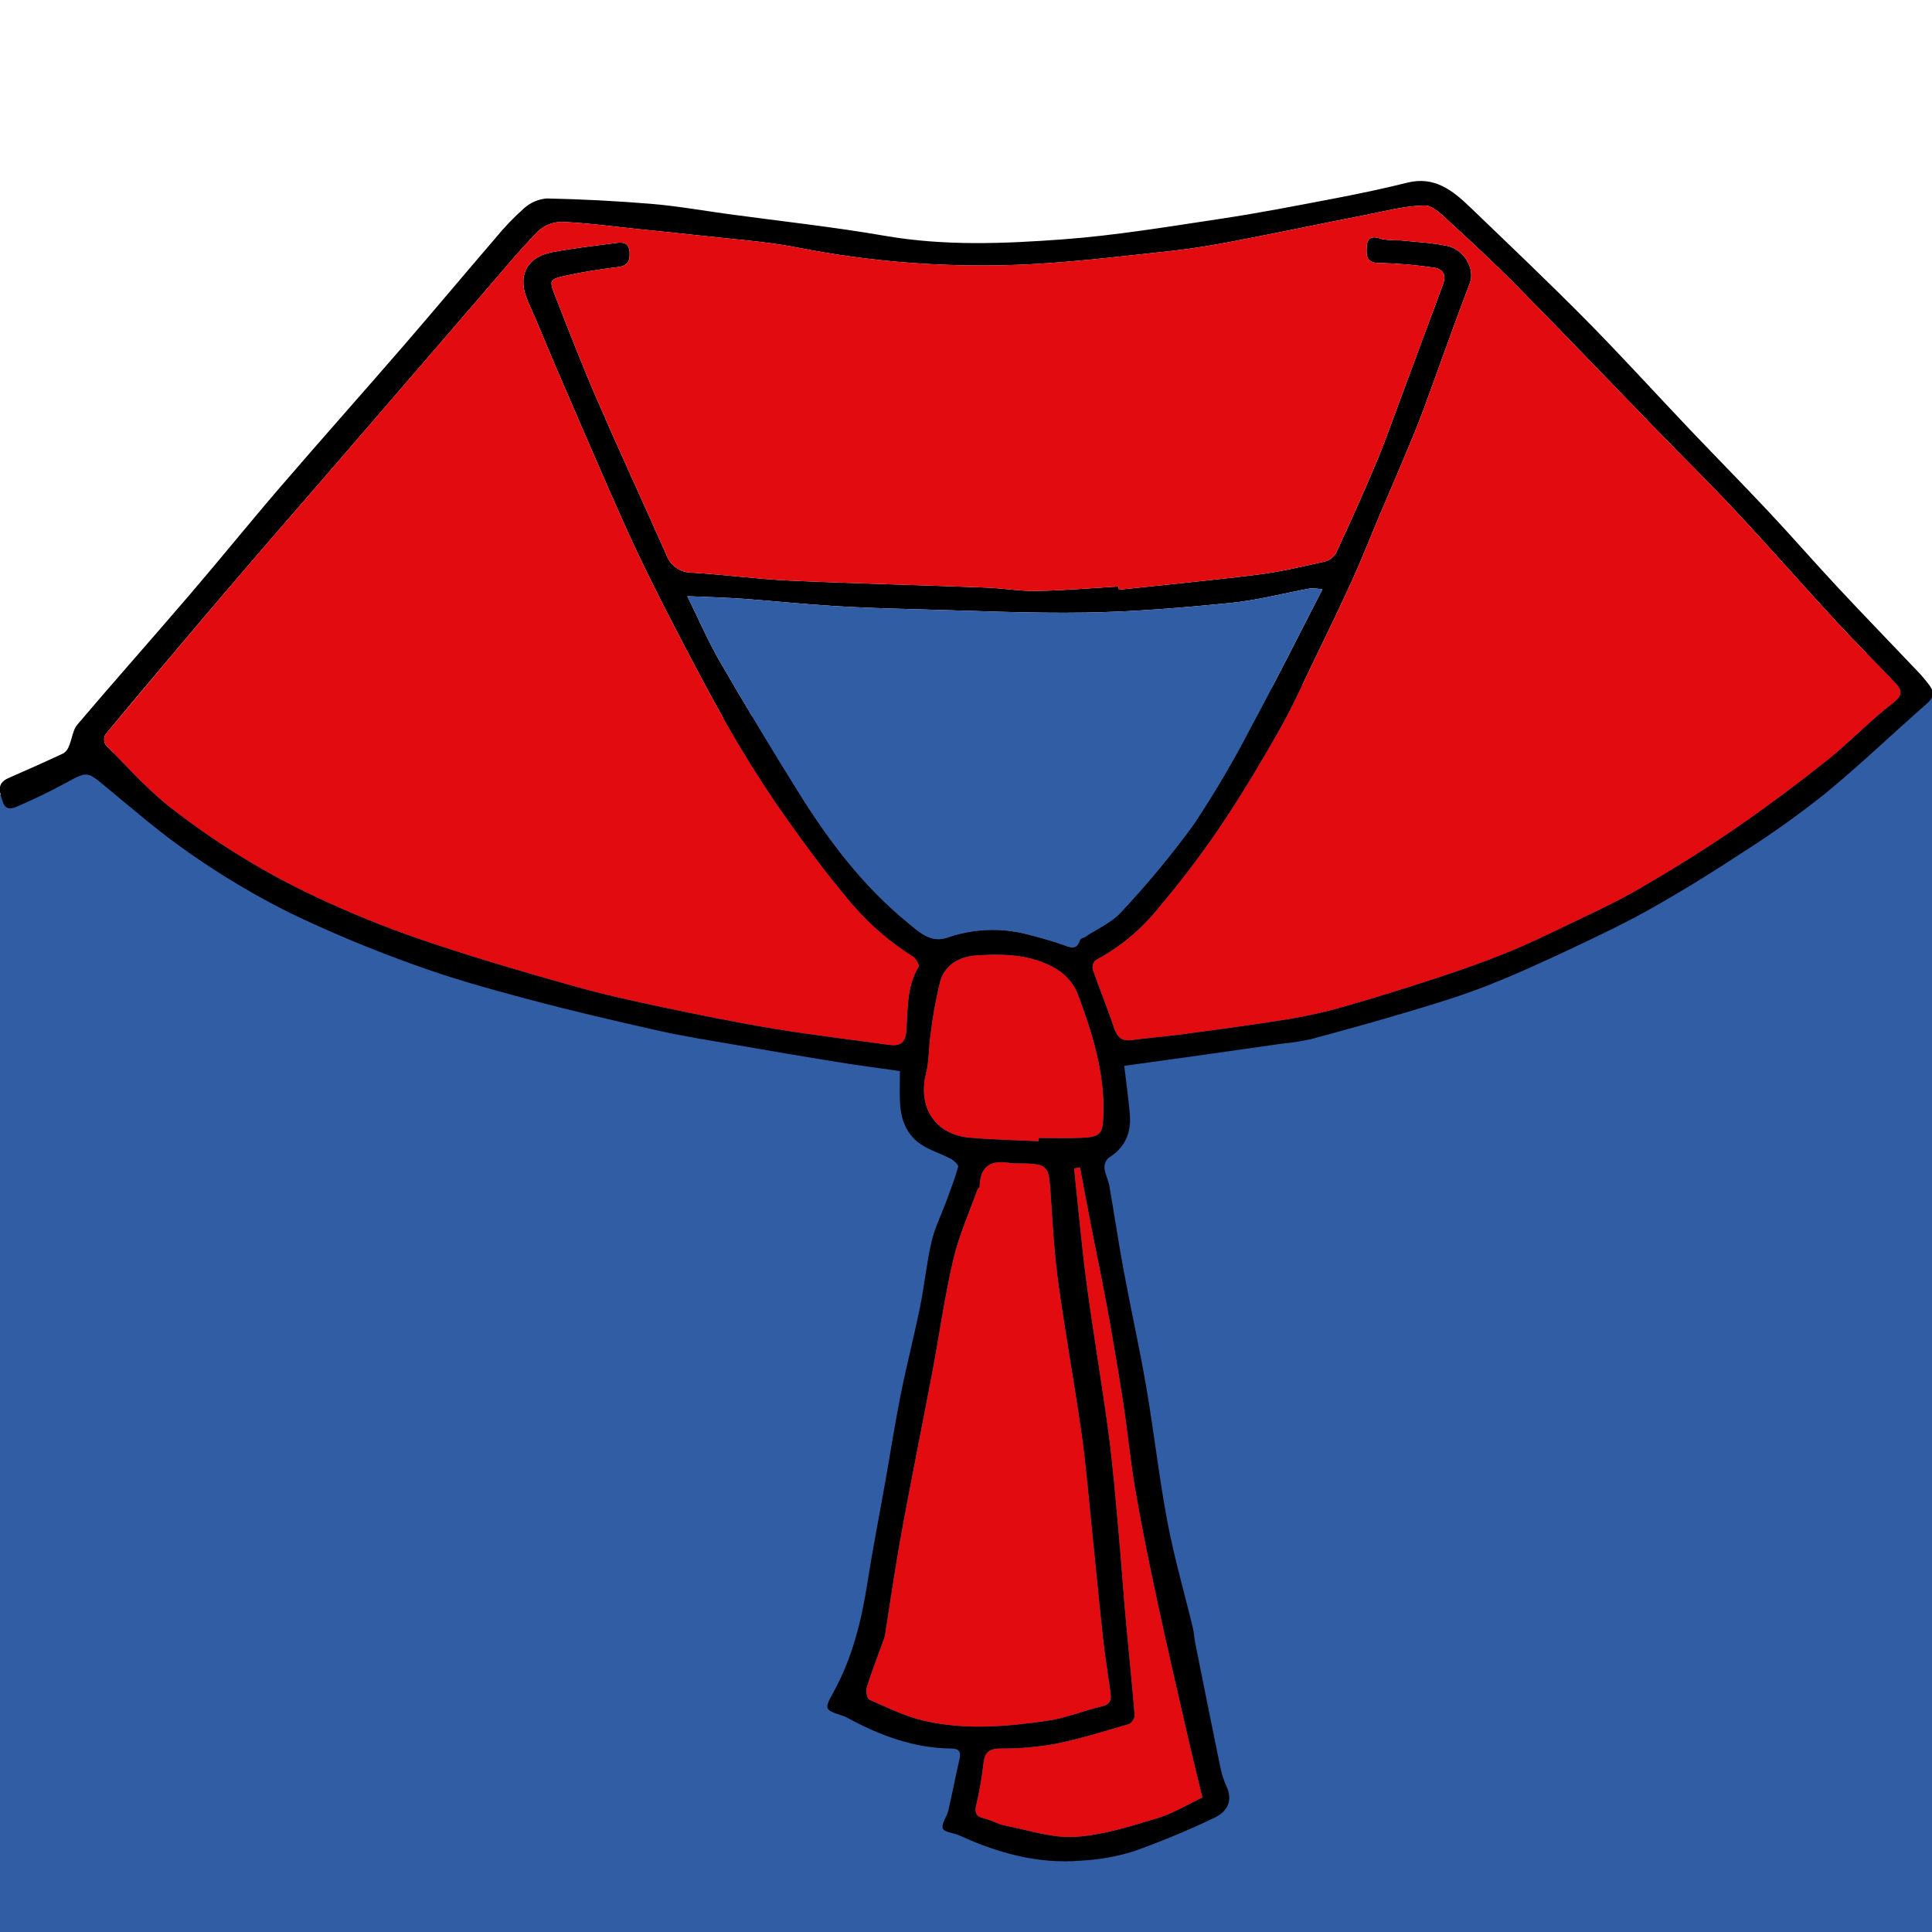
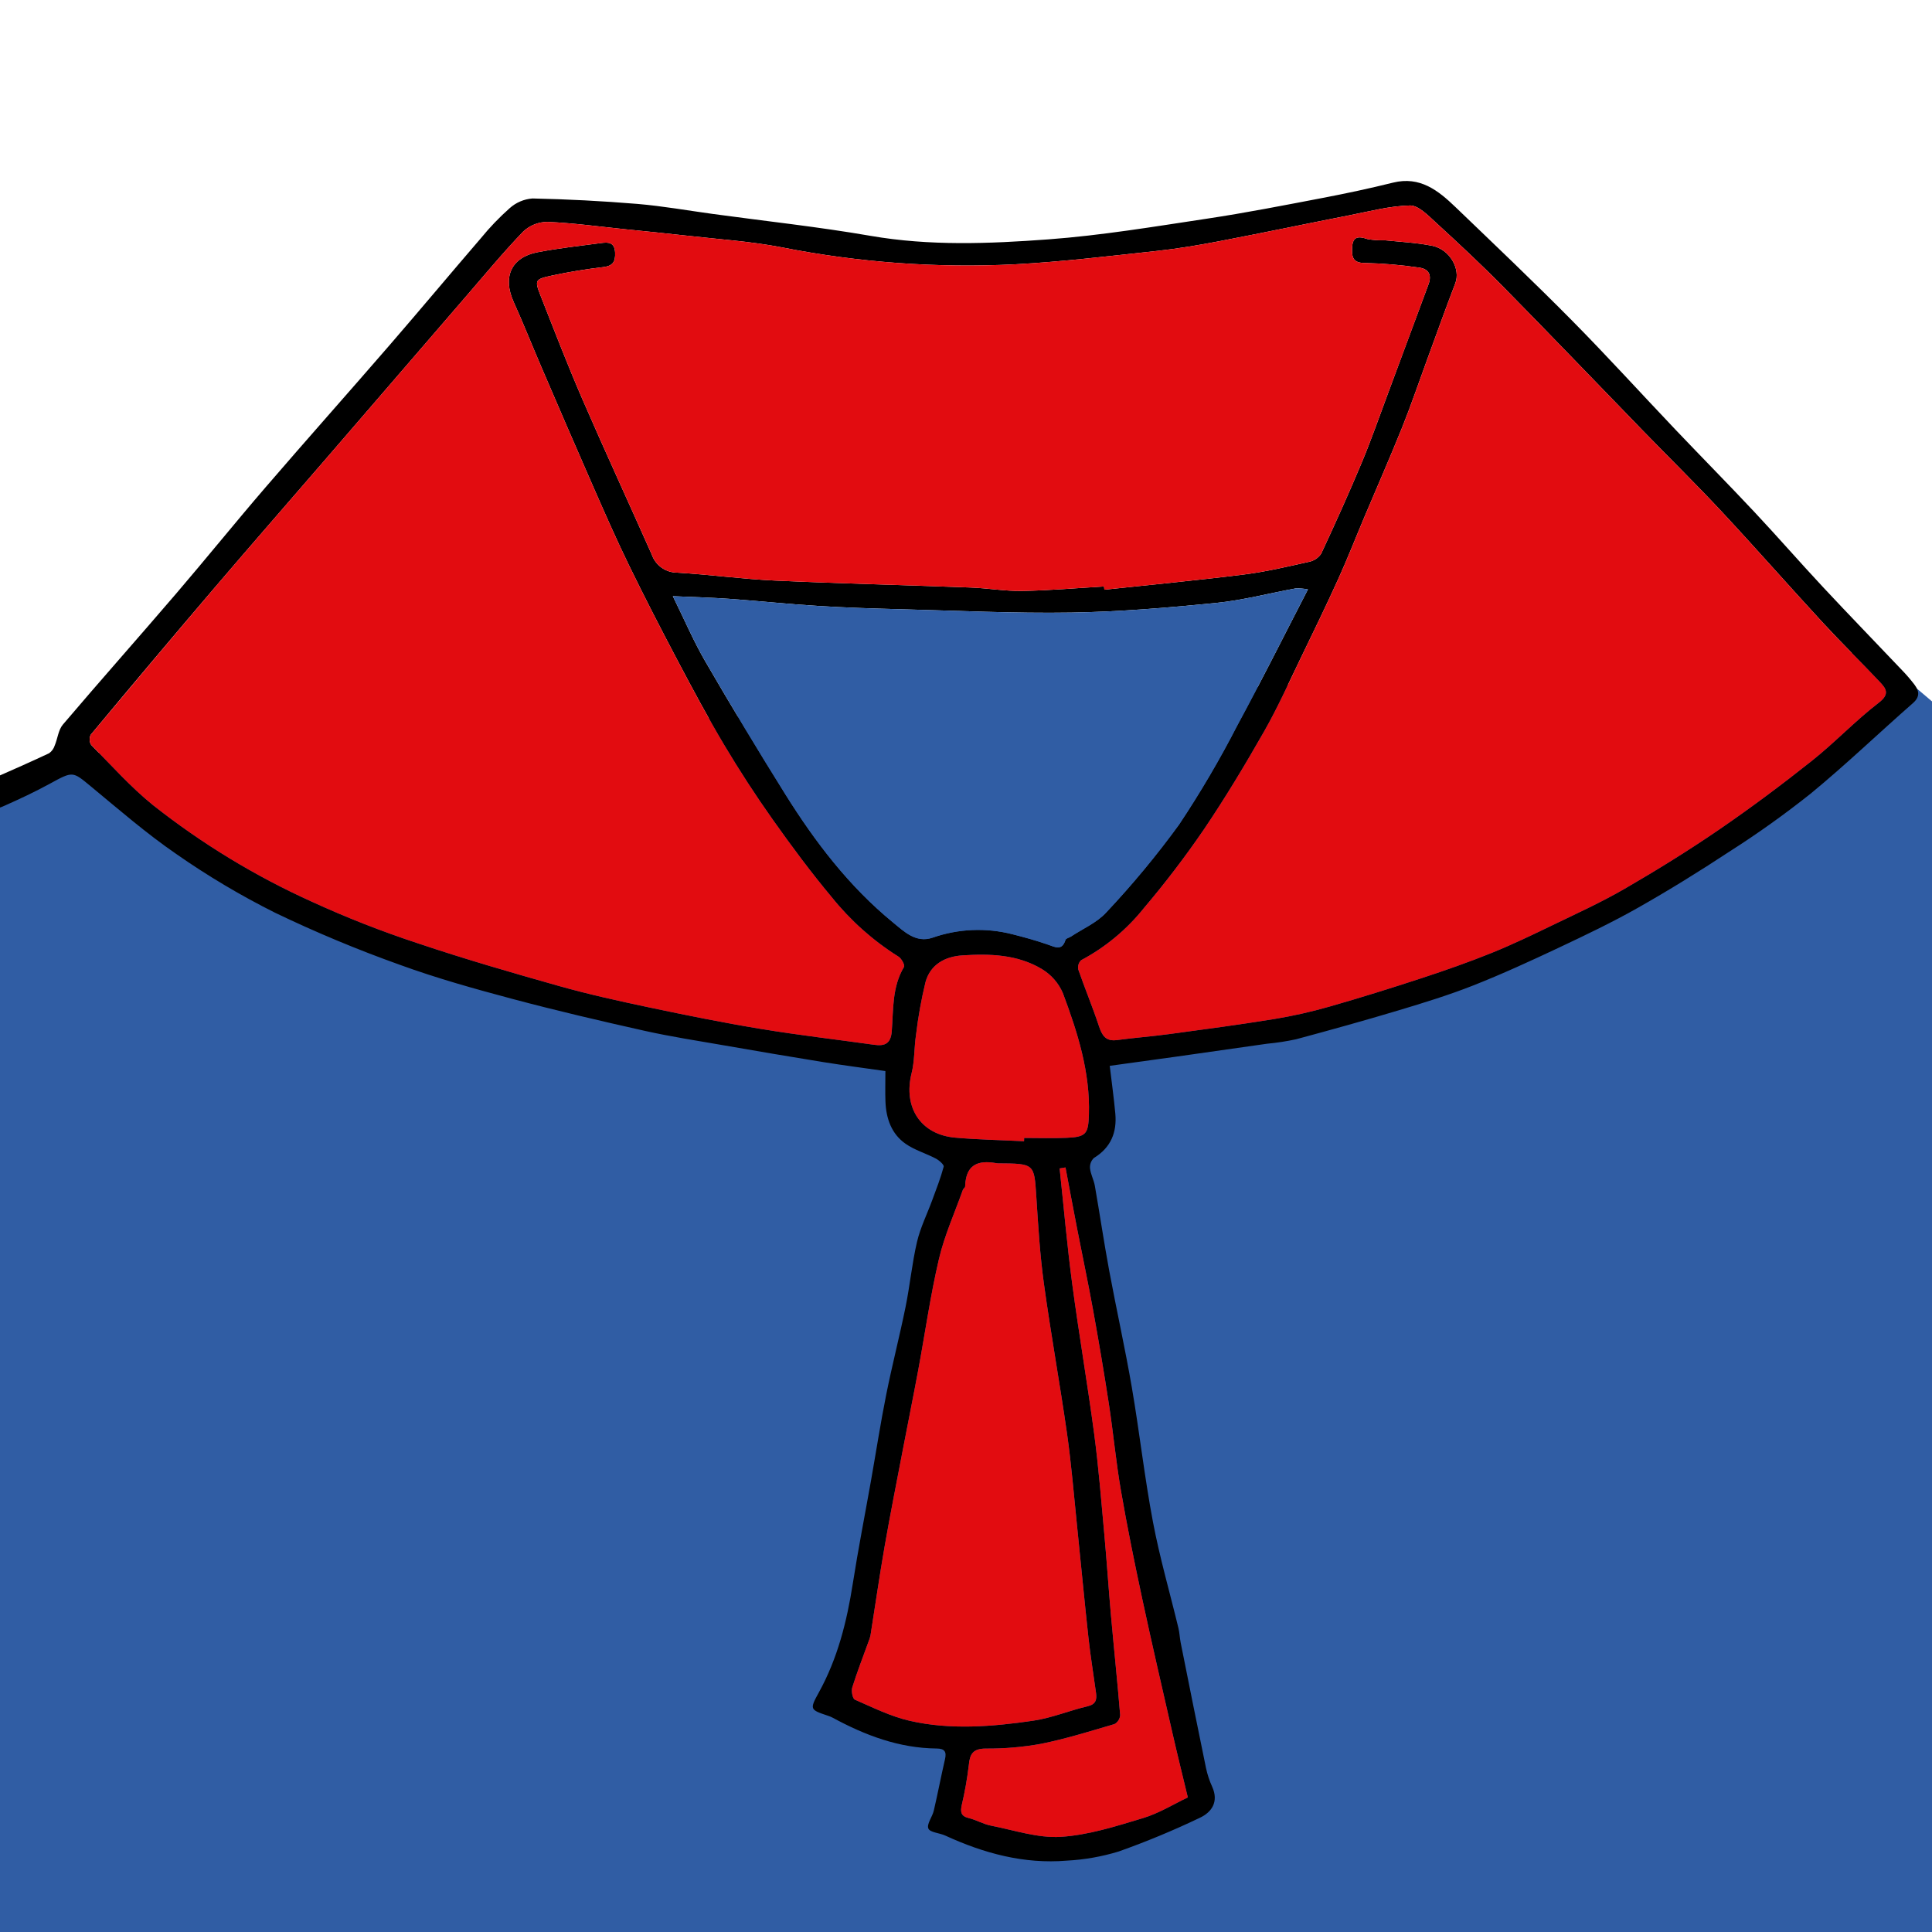
<svg xmlns="http://www.w3.org/2000/svg" id="Layer_1" data-name="Layer 1" viewBox="0 0 400 400">
  <defs>
    <style>.cls-1{fill:#305da4;}.cls-2{fill:#e20c10;}</style>
  </defs>
-   <polygon class="cls-1" points="425 434 -8 434 -11 169 21 156 390.869 134.943 437 174 425 434" />
-   <path d="M232.761,220.669c.402,3.392.851,6.619,1.151,9.86.364,3.927-.923,7.08-4.441,9.226a2.641,2.641,0,0,0-.792,2.154c.133,1.221.782,2.378.997,3.6,1.023,5.843,1.885,11.714,2.968,17.545,1.498,8.066,3.296,16.078,4.684,24.161,1.594,9.275,2.632,18.649,4.38,27.892,1.399,7.394,3.509,14.653,5.275,21.979.235.976.262,2,.459,2.986,1.732,8.662,3.461,17.325,5.247,25.976a18.73,18.73,0,0,0,1.275,3.866c1.392,3.091-.041,5.272-2.579,6.454a172.976,172.976,0,0,1-16.774,6.963,44.76,44.76,0,0,1-10.731,1.893c-8.866.744-17.18-1.514-25.176-5.19-1.19-.547-3.166-.639-3.499-1.461-.374-.923.825-2.406,1.126-3.695.828-3.54,1.502-7.116,2.322-10.658.364-1.575-.102-2.194-1.731-2.21-7.78-.073-14.806-2.732-21.534-6.383a6.366,6.366,0,0,0-1.017-.418c-3.676-1.232-3.781-1.287-1.831-4.82,3.89-7.05,5.795-14.671,7.027-22.553,1.114-7.121,2.509-14.197,3.766-21.296,1.051-5.937,1.97-11.9,3.152-17.811,1.215-6.071,2.768-12.075,4.003-18.143.908-4.464,1.333-9.033,2.369-13.462.693-2.965,2.094-5.762,3.152-8.644.842-2.293,1.742-4.575,2.37-6.927.107-.4-.931-1.319-1.609-1.677-2.062-1.086-4.392-1.75-6.276-3.067-2.926-2.044-4.032-5.231-4.169-8.724-.075-1.917-.013-3.839-.013-6.332-4.424-.634-8.714-1.188-12.982-1.876-6.825-1.101-13.64-2.266-20.451-3.45-5.49-.955-11.009-1.798-16.442-3.014-9.159-2.05-18.306-4.186-27.373-6.606-7.826-2.088-15.659-4.275-23.26-7.047a265.565,265.565,0,0,1-25.866-10.794,163.379,163.379,0,0,1-20.474-12.18c-6.17-4.238-11.862-9.188-17.647-13.967-3.816-3.152-3.683-3.192-8.557-.528-3.021,1.651-6.15,3.118-9.298,4.514-1.177.522-2.72,1.248-3.394-.817-.603-1.847-1.411-3.752,1.15-4.882,3.83-1.69,7.664-3.372,11.451-5.155a3.119,3.119,0,0,0,1.16-1.602c.607-1.435.743-3.22,1.691-4.335,7.737-9.097,15.667-18.029,23.437-27.098,6.24-7.283,12.264-14.752,18.521-22.021,8.475-9.844,17.117-19.543,25.619-29.364,6.376-7.365,12.619-14.845,18.974-22.227a53.507,53.507,0,0,1,5.944-6.197,7.973,7.973,0,0,1,4.73-2.019q10.863.231,21.708,1.127c5.278.444,10.514,1.382,15.769,2.098,10.842,1.478,21.737,2.649,32.512,4.514,12.259,2.122,24.54,1.636,36.766.734,11.009-.812,21.954-2.646,32.888-4.289,8.003-1.202,15.954-2.765,23.905-4.284,4.896-.935,9.779-1.975,14.617-3.176,5.603-1.391,9.377,1.642,12.966,5.092,8.07,7.757,16.193,15.466,24.062,23.425,7.297,7.379,14.274,15.075,21.427,22.597,5.438,5.719,10.985,11.334,16.383,17.09,4.804,5.123,9.418,10.425,14.211,15.559,5.382,5.765,10.877,11.425,16.306,17.146a33.242,33.242,0,0,1,2.637,3.067c.98,1.324,1.113,2.502-.37,3.802-7.072,6.201-13.87,12.729-21.129,18.699a196.806,196.806,0,0,1-16.906,12.063c-6.165,4.061-12.456,7.956-18.878,11.593-5.339,3.023-10.897,5.676-16.452,8.293-5.819,2.741-11.676,5.432-17.656,7.791-5.048,1.991-10.26,3.591-15.464,5.154-7.036,2.112-14.119,4.075-21.213,5.985a50.505,50.505,0,0,1-5.986.92q-9.341,1.336-18.684,2.659C242.153,219.384,237.64,219.996,232.761,220.669Zm-1.18-99.248.067.67c9.639-1.032,19.294-1.944,28.911-3.148,4.512-.565,8.967-1.626,13.415-2.615a4.009,4.009,0,0,0,2.558-1.683c2.913-6.239,5.743-12.521,8.403-18.872,1.925-4.595,3.562-9.31,5.305-13.98q4.277-11.46,8.517-22.934c.733-1.988.011-3.252-2.119-3.479a90.501,90.501,0,0,0-10.947-.929c-2.713.042-2.824-1.326-2.744-3.215.098-2.314,1.312-2.369,3.178-1.738a16.758,16.758,0,0,0,3.558.247c3.28.335,6.601.492,9.822,1.138,3.688.74,5.937,4.825,4.798,7.781-2.017,5.237-3.897,10.527-5.831,15.796-1.717,4.679-3.312,9.406-5.169,14.029-2.496,6.211-5.199,12.339-7.801,18.508-1.802,4.27-3.487,8.594-5.4,12.813-2.493,5.498-5.127,10.932-7.761,16.364-2.484,5.123-4.816,10.34-7.631,15.278-3.918,6.875-8.002,13.68-12.431,20.233a196.908,196.908,0,0,1-12.426,16.296,41.679,41.679,0,0,1-13.02,10.818,2.093,2.093,0,0,0-.589,1.912c1.358,3.925,2.966,7.764,4.269,11.705.647,1.955,1.395,3.231,3.739,2.919,3.603-.48,7.234-.754,10.836-1.241,7.24-.978,14.485-1.938,21.694-3.11a100.703,100.703,0,0,0,11.47-2.58c6.446-1.841,12.85-3.844,19.22-5.935,4.824-1.583,9.626-3.269,14.333-5.168,4.267-1.721,8.425-3.724,12.572-5.727,5.048-2.438,10.171-4.771,15.013-7.576,6.62-3.835,13.146-7.871,19.457-12.192,6.599-4.518,13.022-9.316,19.284-14.292,4.784-3.801,9.012-8.309,13.853-12.026,2.381-1.828,1.478-2.96.182-4.337-3.864-4.105-7.907-8.044-11.728-12.188-7.034-7.628-13.881-15.43-20.958-23.018-5.317-5.702-10.885-11.168-16.318-16.763-9.631-9.919-19.189-19.911-28.889-29.762-4.558-4.629-9.318-9.064-14.108-13.454-1.558-1.427-3.526-3.465-5.265-3.425-4.146.095-8.28,1.202-12.397,2.009-9.017,1.768-18.01,3.66-27.035,5.385-4.303.823-8.637,1.557-12.99,2.025C232.742,53.007,223,54.195,213.226,54.718a197.8,197.8,0,0,1-48.357-3.506c-6.53-1.265-13.226-1.681-19.851-2.439-4.195-.48-8.4-.881-12.6-1.312-5.362-.55-10.715-1.294-16.09-1.523a7.351,7.351,0,0,0-5.022,2.023c-4.161,4.333-7.999,8.978-11.93,13.53Q85.075,78.046,70.801,94.621c-7.777,9.009-15.612,17.969-23.339,27.022Q34.534,136.788,21.801,152.1a2.188,2.188,0,0,0,.076,2.123c4.179,4.234,8.171,8.725,12.777,12.451A158.081,158.081,0,0,0,67.537,186.676a211.006,211.006,0,0,0,22.025,8.642c9.644,3.239,19.429,6.079,29.225,8.836,6.121,1.723,12.349,3.098,18.575,4.411,7.662,1.616,15.344,3.17,23.067,4.445,7.833,1.293,15.729,2.205,23.594,3.305,2.202.308,3.41-.262,3.606-2.803.347-4.509.046-9.17,2.536-13.323.222-.37-.523-1.754-1.143-2.128a55.781,55.781,0,0,1-13.81-12.299c-4.33-5.177-8.362-10.62-12.263-16.132-3.529-4.986-6.866-10.125-9.994-15.372-3.372-5.657-6.483-11.476-9.562-17.302-3.499-6.622-6.936-13.281-10.215-20.014-2.656-5.453-5.089-11.018-7.531-16.573-3.565-8.109-7.062-16.247-10.565-24.384-1.93-4.484-3.73-9.027-5.737-13.476-2.32-5.144-.511-9.243,4.953-10.29,4.38-.84,8.829-1.326,13.254-1.913,1.458-.193,2.699-.109,2.8,1.977.095,1.949-.491,2.786-2.499,3.023-3.522.417-7.038.985-10.505,1.729-3.647.783-3.705.939-2.37,4.327,2.818,7.153,5.583,14.332,8.642,21.383,4.655,10.731,9.564,21.351,14.312,32.042a5.572,5.572,0,0,0,5.273,3.771c6.758.401,13.487,1.331,20.246,1.64,13.513.619,27.039.936,40.557,1.442,3.562.134,7.119.77,10.67.706C220.317,122.247,225.947,121.751,231.581,121.421Zm-89.277,2.013c2.423,4.914,4.311,9.351,6.714,13.489q8.075,13.906,16.591,27.554c6.158,9.844,13.168,19.035,22.22,26.46,2.364,1.939,4.805,4.374,8.246,3.199a28.58,28.58,0,0,1,16.6-.694c2.452.618,4.896,1.3,7.283,2.129,1.537.534,2.92,1.346,3.648-.984.098-.314.756-.434,1.129-.682,2.473-1.638,5.388-2.879,7.32-5.01a187.012,187.012,0,0,0,15.056-18.165,210.617,210.617,0,0,0,12.052-20.51c4.96-9.16,9.614-18.486,14.634-28.195a12.439,12.439,0,0,0-2.49-.211c-5.545,1.012-11.041,2.477-16.628,3.029-9.935.982-19.918,1.825-29.892,1.982-11.801.185-23.615-.388-35.422-.693-5.689-.147-11.38-.328-17.059-.681-6.106-.38-12.195-1.03-18.298-1.468C150.292,123.717,146.562,123.628,142.304,123.434Zm67.245,117.424c-2.996-.534-6.58-.602-6.732,4.809-.006.223-.37.414-.457.659-1.698,4.772-3.817,9.447-4.965,14.349-1.776,7.587-2.863,15.334-4.289,23.004-.999,5.377-2.088,10.738-3.115,16.11-1.3,6.795-2.652,13.582-3.843,20.396-1.067,6.109-1.942,12.252-2.917,18.377a7.34,7.34,0,0,1-.406,1.302c-1.14,3.16-2.37,6.291-3.368,9.495-.234.752.058,2.327.539,2.538,3.733,1.632,7.464,3.496,11.4,4.389,8.437,1.913,17.019,1.207,25.485-.028,3.831-.559,7.508-2.104,11.304-2.995,1.752-.412,1.921-1.417,1.731-2.809-.517-3.782-1.144-7.551-1.559-11.344-.846-7.734-1.568-15.482-2.367-23.222-.656-6.357-1.169-12.736-2.069-19.059-1.479-10.383-3.366-20.708-4.795-31.097-.823-5.984-1.182-12.039-1.574-18.073C217.112,240.912,217.199,240.906,209.549,240.858Zm14.05.851-1.214.203c.854,7.96,1.547,15.941,2.602,23.874,1.382,10.384,3.173,20.714,4.553,31.099.916,6.893,1.461,13.837,2.098,20.766.512,5.572.871,11.159,1.37,16.733.618,6.905,1.346,13.801,1.912,20.711a2.301,2.301,0,0,1-1.169,1.852c-5.038,1.48-10.071,3.059-15.209,4.092a62.019,62.019,0,0,1-11.506.985c-2.587.028-3.244,1.108-3.453,3.427a74.237,74.237,0,0,1-1.47,8.308c-.283,1.365-.192,2.255,1.427,2.644,1.578.379,3.043,1.265,4.626,1.575,4.809.942,9.707,2.616,14.466,2.319,5.736-.358,11.437-2.201,17.011-3.876,3.318-.997,6.363-2.904,9.285-4.285-1.111-4.631-2.157-8.83-3.121-13.047-2.13-9.32-4.293-18.633-6.298-27.98-1.603-7.471-3.129-14.963-4.431-22.491-1.025-5.925-1.575-11.93-2.485-17.877-.994-6.496-2.097-12.977-3.268-19.444-1.018-5.625-2.21-11.218-3.302-16.829C225.195,250.219,224.405,245.963,223.599,241.709Zm-8.581-5.43.019-.682c2.932,0,5.869.1,8.796-.024,4.047-.171,4.484-.831,4.612-4.76.289-8.862-2.358-17.107-5.392-25.216a10.754,10.754,0,0,0-4.343-4.963c-5.036-3.027-10.765-3.205-16.457-2.831-3.607.237-6.633,1.881-7.638,5.53a93.217,93.217,0,0,0-1.967,10.961c-.392,2.622-.272,5.351-.912,7.899-1.772,7.051,1.866,12.718,9.03,13.345C205.502,235.954,210.266,236.044,215.018,236.279Z" />
-   <path class="cls-2" d="M231.581,121.421c-5.633.329-11.264.826-16.901.927-3.551.064-7.108-.573-10.67-.706-13.518-.507-27.044-.824-40.557-1.442-6.759-.309-13.489-1.239-20.246-1.64a5.572,5.572,0,0,1-5.273-3.771c-4.748-10.691-9.656-21.311-14.312-32.042-3.059-7.051-5.824-14.23-8.642-21.383-1.335-3.388-1.277-3.544,2.37-4.327,3.467-.745,6.984-1.313,10.505-1.729,2.008-.238,2.594-1.074,2.499-3.023-.102-2.085-1.343-2.17-2.8-1.977-4.426.587-8.875,1.073-13.254,1.913-5.465,1.047-7.274,5.146-4.953,10.29,2.007,4.449,3.807,8.992,5.737,13.476,3.502,8.136,7,16.275,10.565,24.384,2.442,5.555,4.875,11.119,7.531,16.573,3.279,6.733,6.715,13.392,10.215,20.014,3.079,5.826,6.189,11.645,9.562,17.302,3.127,5.247,6.465,10.386,9.994,15.372,3.901,5.512,7.934,10.956,12.263,16.132a55.781,55.781,0,0,0,13.81,12.299c.62.374,1.365,1.758,1.143,2.128-2.49,4.153-2.189,8.814-2.536,13.323-.196,2.541-1.404,3.111-3.606,2.803-7.865-1.101-15.761-2.012-23.594-3.305-7.724-1.275-15.406-2.829-23.067-4.445-6.226-1.313-12.454-2.688-18.575-4.411-9.796-2.757-19.581-5.598-29.225-8.836a211.006,211.006,0,0,1-22.025-8.642,158.081,158.081,0,0,1-32.883-20.002c-4.606-3.726-8.597-8.217-12.777-12.451a2.188,2.188,0,0,1-.076-2.123q12.756-15.291,25.661-30.457C55.189,112.59,63.024,103.63,70.801,94.621Q85.094,78.062,99.374,61.492c3.932-4.552,7.769-9.197,11.93-13.53a7.351,7.351,0,0,1,5.022-2.023c5.375.23,10.729.973,16.09,1.523,4.201.431,8.405.832,12.6,1.312,6.625.758,13.322,1.174,19.851,2.439a197.8,197.8,0,0,0,48.357,3.506c9.774-.523,19.516-1.711,29.255-2.757,4.353-.468,8.687-1.202,12.99-2.025,9.025-1.726,18.018-3.618,27.035-5.385,4.117-.807,8.251-1.914,12.397-2.009,1.739-.04,3.707,1.997,5.265,3.425,4.79,4.39,9.55,8.825,14.108,13.454,9.7,9.851,19.258,19.843,28.889,29.762,5.432,5.595,11,11.062,16.318,16.763,7.077,7.588,13.924,15.39,20.958,23.018,3.821,4.144,7.864,8.082,11.728,12.188,1.296,1.377,2.198,2.509-.182,4.337-4.841,3.717-9.069,8.226-13.853,12.026-6.262,4.976-12.685,9.774-19.284,14.292-6.312,4.321-12.837,8.357-19.457,12.192-4.843,2.805-9.965,5.138-15.013,7.576-4.146,2.003-8.305,4.006-12.572,5.727-4.707,1.899-9.509,3.584-14.333,5.168-6.37,2.091-12.774,4.093-19.22,5.935a100.703,100.703,0,0,1-11.47,2.58c-7.21,1.172-14.455,2.132-21.694,3.11-3.602.487-7.233.761-10.836,1.241-2.344.312-3.092-.964-3.739-2.919-1.304-3.941-2.912-7.781-4.269-11.705a2.093,2.093,0,0,1,.589-1.912,41.679,41.679,0,0,0,13.02-10.818A196.908,196.908,0,0,0,252.28,171.686c4.429-6.553,8.512-13.358,12.431-20.233,2.814-4.939,5.147-10.155,7.631-15.278,2.634-5.432,5.268-10.867,7.761-16.364,1.913-4.22,3.598-8.543,5.4-12.813,2.603-6.168,5.305-12.296,7.801-18.508,1.857-4.622,3.453-9.35,5.169-14.029,1.933-5.269,3.814-10.559,5.831-15.796,1.139-2.956-1.11-7.041-4.798-7.781-3.221-.646-6.541-.803-9.822-1.138a16.758,16.758,0,0,1-3.558-.247c-1.865-.631-3.08-.576-3.178,1.738-.08,1.888.031,3.257,2.744,3.215a90.501,90.501,0,0,1,10.947.929c2.13.228,2.852,1.491,2.119,3.479Q294.526,70.337,290.24,81.794c-1.743,4.67-3.381,9.386-5.305,13.98-2.66,6.351-5.491,12.633-8.403,18.872a4.009,4.009,0,0,1-2.558,1.683c-4.447.989-8.903,2.05-13.415,2.615-9.618,1.204-19.272,2.116-28.911,3.148Z" />
-   <path class="cls-1" d="M142.304,123.434c4.259.193,7.989.283,11.705.55,6.103.438,12.192,1.088,18.298,1.468,5.678.354,11.37.535,17.059.681,11.807.305,23.621.878,35.422.693,9.975-.157,19.957-.999,29.892-1.982,5.587-.552,11.083-2.017,16.628-3.029a12.439,12.439,0,0,1,2.49.211c-5.02,9.708-9.674,19.034-14.634,28.195a210.617,210.617,0,0,1-12.052,20.51,187.012,187.012,0,0,1-15.056,18.165c-1.932,2.131-4.847,3.372-7.32,5.01-.374.248-1.031.369-1.129.682-.729,2.33-2.111,1.518-3.648.984-2.386-.83-4.831-1.511-7.283-2.129a28.58,28.58,0,0,0-16.6.694c-3.441,1.175-5.883-1.26-8.246-3.199-9.053-7.425-16.062-16.616-22.22-26.46q-8.528-13.633-16.591-27.554C146.614,132.786,144.727,128.348,142.304,123.434Z" />
-   <path class="cls-2" d="M209.549,240.858c7.65.048,7.564.054,8.002,6.801.392,6.035.75,12.089,1.574,18.073,1.429,10.389,3.316,20.715,4.795,31.097.9,6.323,1.413,12.702,2.069,19.059.799,7.74,1.521,15.487,2.367,23.222.415,3.793,1.042,7.562,1.559,11.344.19,1.392.021,2.397-1.731,2.809-3.795.892-7.473,2.437-11.304,2.995-8.466,1.235-17.049,1.941-25.485.028-3.936-.892-7.667-2.757-11.4-4.389-.481-.21-.773-1.786-.539-2.538.998-3.204,2.228-6.335,3.368-9.495a7.34,7.34,0,0,0,.406-1.302c.975-6.125,1.85-12.268,2.917-18.377,1.191-6.814,2.544-13.601,3.843-20.396,1.028-5.372,2.116-10.733,3.115-16.11,1.426-7.67,2.513-15.417,4.289-23.004,1.148-4.902,3.266-9.577,4.965-14.349.087-.245.451-.436.457-.659C202.969,240.257,206.553,240.325,209.549,240.858Z" />
-   <path class="cls-2" d="M223.599,241.709c.806,4.253,1.596,8.51,2.423,12.759,1.092,5.612,2.284,11.204,3.302,16.829,1.171,6.467,2.274,12.948,3.268,19.444.91,5.947,1.46,11.952,2.485,17.877,1.302,7.528,2.829,15.02,4.431,22.491,2.005,9.347,4.169,18.66,6.298,27.98.964,4.218,2.01,8.416,3.121,13.047-2.922,1.381-5.966,3.288-9.285,4.285-5.574,1.674-11.275,3.518-17.011,3.876-4.758.297-9.657-1.377-14.466-2.319-1.584-.31-3.049-1.196-4.626-1.575-1.619-.389-1.709-1.28-1.427-2.644a74.237,74.237,0,0,0,1.47-8.308c.209-2.319.866-3.398,3.453-3.427a62.019,62.019,0,0,0,11.506-.985c5.138-1.033,10.171-2.612,15.209-4.092a2.301,2.301,0,0,0,1.169-1.852c-.567-6.909-1.294-13.805-1.912-20.711-.499-5.574-.858-11.16-1.37-16.733-.636-6.928-1.181-13.872-2.098-20.766-1.38-10.384-3.171-20.715-4.553-31.099-1.056-7.933-1.748-15.914-2.602-23.874Z" />
-   <path class="cls-2" d="M215.018,236.279c-4.752-.235-9.516-.325-14.252-.74-7.164-.627-10.802-6.295-9.03-13.345.64-2.548.52-5.277.912-7.899a93.217,93.217,0,0,1,1.967-10.961c1.004-3.649,4.03-5.293,7.638-5.53,5.693-.374,11.422-.196,16.457,2.831a10.754,10.754,0,0,1,4.343,4.963c3.034,8.109,5.681,16.354,5.392,25.216-.128,3.929-.565,4.588-4.612,4.76-2.927.124-5.863.024-8.796.024Z" />
+   <polygon class="cls-1" points="422 434 -11 434 -14 169 18 156 387.869 134.943 434 174 422 434" />
+   <path d="M229.761,220.669c.402,3.392.851,6.619,1.151,9.86.364,3.927-.923,7.08-4.441,9.226a2.641,2.641,0,0,0-.792,2.154c.133,1.221.782,2.378.997,3.6,1.023,5.843,1.885,11.714,2.968,17.545,1.498,8.066,3.296,16.078,4.684,24.161,1.594,9.275,2.632,18.649,4.38,27.892,1.399,7.394,3.509,14.653,5.275,21.979.235.976.262,2,.459,2.986,1.732,8.662,3.461,17.325,5.247,25.976a18.73,18.73,0,0,0,1.275,3.866c1.392,3.091-.041,5.272-2.579,6.454a172.976,172.976,0,0,1-16.774,6.963,44.76,44.76,0,0,1-10.731,1.893c-8.866.744-17.18-1.514-25.176-5.19-1.19-.547-3.166-.639-3.499-1.461-.374-.923.825-2.406,1.126-3.695.828-3.54,1.502-7.116,2.322-10.658.364-1.575-.102-2.194-1.731-2.21-7.78-.073-14.806-2.732-21.534-6.383a6.366,6.366,0,0,0-1.017-.418c-3.676-1.232-3.781-1.287-1.831-4.82,3.89-7.05,5.795-14.671,7.027-22.553,1.114-7.121,2.509-14.197,3.766-21.296,1.051-5.937,1.97-11.9,3.152-17.811,1.215-6.071,2.768-12.075,4.003-18.143.908-4.464,1.333-9.033,2.369-13.462.693-2.965,2.094-5.762,3.152-8.644.842-2.293,1.742-4.575,2.37-6.927.107-.4-.931-1.319-1.609-1.677-2.062-1.086-4.392-1.75-6.276-3.067-2.926-2.044-4.032-5.231-4.169-8.724-.075-1.917-.013-3.839-.013-6.332-4.424-.634-8.714-1.188-12.982-1.876-6.825-1.101-13.64-2.266-20.451-3.45-5.49-.955-11.009-1.798-16.442-3.014-9.159-2.05-18.306-4.186-27.373-6.606-7.826-2.088-15.659-4.275-23.26-7.047a265.565,265.565,0,0,1-25.866-10.794,163.379,163.379,0,0,1-20.474-12.18c-6.17-4.238-11.862-9.188-17.647-13.967-3.816-3.152-3.683-3.192-8.557-.528-3.021,1.651-6.15,3.118-9.298,4.514-1.177.522-2.72,1.248-3.394-.817-.603-1.847-1.411-3.752,1.15-4.882,3.83-1.69,7.664-3.372,11.451-5.155a3.119,3.119,0,0,0,1.16-1.602c.607-1.435.743-3.22,1.691-4.335,7.737-9.097,15.667-18.029,23.437-27.098,6.24-7.283,12.264-14.752,18.521-22.021,8.475-9.844,17.117-19.543,25.619-29.364C86.972,64.168,93.215,56.688,99.57,49.306a53.507,53.507,0,0,1,5.944-6.197,7.973,7.973,0,0,1,4.73-2.019q10.863.231,21.708,1.127c5.278.444,10.514,1.382,15.769,2.098,10.842,1.478,21.737,2.649,32.512,4.514,12.259,2.122,24.54,1.636,36.766.734,11.009-.812,21.954-2.646,32.888-4.289,8.003-1.202,15.954-2.765,23.905-4.284,4.896-.935,9.779-1.975,14.617-3.176,5.603-1.391,9.377,1.642,12.966,5.092,8.07,7.757,16.193,15.466,24.062,23.425,7.297,7.379,14.274,15.075,21.427,22.597,5.438,5.719,10.985,11.334,16.383,17.09,4.804,5.123,9.418,10.425,14.211,15.559,5.382,5.765,10.877,11.425,16.306,17.146a33.242,33.242,0,0,1,2.637,3.067c.98,1.324,1.113,2.502-.37,3.802-7.072,6.201-13.87,12.729-21.129,18.699a196.806,196.806,0,0,1-16.906,12.063c-6.165,4.061-12.456,7.956-18.878,11.593-5.339,3.023-10.897,5.676-16.452,8.293-5.819,2.741-11.676,5.432-17.656,7.791-5.048,1.991-10.26,3.591-15.464,5.154-7.036,2.112-14.119,4.075-21.213,5.985a50.505,50.505,0,0,1-5.986.92q-9.341,1.336-18.684,2.659C239.153,219.384,234.64,219.996,229.761,220.669Zm-1.18-99.248.067.67c9.639-1.032,19.294-1.944,28.911-3.148,4.512-.565,8.967-1.626,13.415-2.615a4.009,4.009,0,0,0,2.558-1.683c2.913-6.239,5.743-12.521,8.403-18.872,1.925-4.595,3.562-9.31,5.305-13.98q4.277-11.46,8.517-22.934c.733-1.988.011-3.252-2.119-3.479a90.501,90.501,0,0,0-10.947-.929c-2.713.042-2.824-1.326-2.744-3.215.098-2.314,1.312-2.369,3.178-1.738a16.758,16.758,0,0,0,3.558.247c3.28.335,6.601.492,9.822,1.138,3.688.74,5.937,4.825,4.798,7.781-2.017,5.237-3.897,10.527-5.831,15.796-1.717,4.679-3.312,9.406-5.169,14.029-2.496,6.211-5.199,12.339-7.801,18.508-1.802,4.27-3.487,8.594-5.4,12.813-2.493,5.498-5.127,10.932-7.761,16.364-2.484,5.123-4.816,10.34-7.631,15.278-3.918,6.875-8.002,13.68-12.431,20.233a196.908,196.908,0,0,1-12.426,16.296,41.679,41.679,0,0,1-13.02,10.818,2.093,2.093,0,0,0-.589,1.912c1.358,3.925,2.966,7.764,4.269,11.705.647,1.955,1.395,3.231,3.739,2.919,3.603-.48,7.234-.754,10.836-1.241,7.24-.978,14.485-1.938,21.694-3.11a100.703,100.703,0,0,0,11.47-2.58c6.446-1.841,12.85-3.844,19.22-5.935,4.824-1.583,9.626-3.269,14.333-5.168,4.267-1.721,8.425-3.724,12.572-5.727,5.048-2.438,10.171-4.771,15.013-7.576,6.62-3.835,13.146-7.871,19.457-12.192,6.599-4.518,13.022-9.316,19.284-14.292,4.784-3.801,9.012-8.309,13.853-12.026,2.381-1.828,1.478-2.96.182-4.337-3.864-4.105-7.907-8.044-11.728-12.188-7.034-7.628-13.881-15.43-20.958-23.018-5.317-5.702-10.885-11.168-16.318-16.763-9.631-9.919-19.189-19.911-28.889-29.762-4.558-4.629-9.318-9.064-14.108-13.454-1.558-1.427-3.526-3.465-5.265-3.425-4.146.095-8.28,1.202-12.397,2.009-9.017,1.768-18.01,3.66-27.035,5.385-4.303.823-8.637,1.557-12.99,2.025C229.742,53.007,220,54.195,210.226,54.718a197.8,197.8,0,0,1-48.357-3.506c-6.53-1.265-13.226-1.681-19.851-2.439-4.195-.48-8.4-.881-12.6-1.312-5.362-.55-10.715-1.294-16.09-1.523a7.351,7.351,0,0,0-5.022,2.023c-4.161,4.333-7.999,8.978-11.93,13.53Q82.075,78.046,67.801,94.621c-7.777,9.009-15.612,17.969-23.339,27.022Q31.534,136.788,18.801,152.1a2.188,2.188,0,0,0,.076,2.123c4.179,4.234,8.171,8.725,12.777,12.451A158.081,158.081,0,0,0,64.537,186.676a211.006,211.006,0,0,0,22.025,8.642c9.644,3.239,19.429,6.079,29.225,8.836,6.121,1.723,12.349,3.098,18.575,4.411,7.662,1.616,15.344,3.17,23.067,4.445,7.833,1.293,15.729,2.205,23.594,3.305,2.202.308,3.41-.262,3.606-2.803.347-4.509.046-9.17,2.536-13.323.222-.37-.523-1.754-1.143-2.128a55.781,55.781,0,0,1-13.81-12.299c-4.33-5.177-8.362-10.62-12.263-16.132-3.529-4.986-6.866-10.125-9.994-15.372-3.372-5.657-6.483-11.476-9.562-17.302-3.499-6.622-6.936-13.281-10.215-20.014-2.656-5.453-5.089-11.018-7.531-16.573-3.565-8.109-7.062-16.247-10.565-24.384-1.93-4.484-3.73-9.027-5.737-13.476-2.32-5.144-.511-9.243,4.953-10.29,4.38-.84,8.829-1.326,13.254-1.913,1.458-.193,2.699-.109,2.8,1.977.095,1.949-.491,2.786-2.499,3.023-3.522.417-7.038.985-10.505,1.729-3.647.783-3.705.939-2.37,4.327,2.818,7.153,5.583,14.332,8.642,21.383,4.655,10.731,9.564,21.351,14.312,32.042a5.572,5.572,0,0,0,5.273,3.771c6.758.401,13.487,1.331,20.246,1.64,13.513.619,27.039.936,40.557,1.442,3.562.134,7.119.77,10.67.706C217.317,122.247,222.947,121.751,228.581,121.421Zm-89.277,2.013c2.423,4.914,4.311,9.351,6.714,13.489q8.075,13.906,16.591,27.554c6.158,9.844,13.168,19.035,22.22,26.46,2.364,1.939,4.805,4.374,8.246,3.199a28.58,28.58,0,0,1,16.6-.694c2.452.618,4.896,1.3,7.283,2.129,1.537.534,2.92,1.346,3.648-.984.098-.314.756-.434,1.129-.682,2.473-1.638,5.388-2.879,7.32-5.01a187.012,187.012,0,0,0,15.056-18.165,210.617,210.617,0,0,0,12.052-20.51c4.96-9.16,9.614-18.486,14.634-28.195a12.439,12.439,0,0,0-2.49-.211c-5.545,1.012-11.041,2.477-16.628,3.029-9.935.982-19.918,1.825-29.892,1.982-11.801.185-23.615-.388-35.422-.693-5.689-.147-11.38-.328-17.059-.681-6.106-.38-12.195-1.03-18.298-1.468C147.292,123.717,143.562,123.628,139.304,123.434Zm67.245,117.424c-2.996-.534-6.58-.602-6.732,4.809-.006.223-.37.414-.457.659-1.698,4.772-3.817,9.447-4.965,14.349-1.776,7.587-2.863,15.334-4.289,23.004-.999,5.377-2.088,10.738-3.115,16.11-1.3,6.795-2.652,13.582-3.843,20.396-1.067,6.109-1.942,12.252-2.917,18.377a7.34,7.34,0,0,1-.406,1.302c-1.14,3.16-2.37,6.291-3.368,9.495-.234.752.058,2.327.539,2.538,3.733,1.632,7.464,3.496,11.4,4.389,8.437,1.913,17.019,1.207,25.485-.028,3.831-.559,7.508-2.104,11.304-2.995,1.752-.412,1.921-1.417,1.731-2.809-.517-3.782-1.144-7.551-1.559-11.344-.846-7.734-1.568-15.482-2.367-23.222-.656-6.357-1.169-12.736-2.069-19.059-1.479-10.383-3.366-20.708-4.795-31.097-.823-5.984-1.182-12.039-1.574-18.073C214.112,240.912,214.199,240.906,206.549,240.858Zm14.05.851-1.214.203c.854,7.96,1.547,15.941,2.602,23.874,1.382,10.384,3.173,20.714,4.553,31.099.916,6.893,1.461,13.837,2.098,20.766.512,5.572.871,11.159,1.37,16.733.618,6.905,1.346,13.801,1.912,20.711a2.301,2.301,0,0,1-1.169,1.852c-5.038,1.48-10.071,3.059-15.209,4.092a62.019,62.019,0,0,1-11.506.985c-2.587.028-3.244,1.108-3.453,3.427a74.237,74.237,0,0,1-1.47,8.308c-.283,1.365-.192,2.255,1.427,2.644,1.578.379,3.043,1.265,4.626,1.575,4.809.942,9.707,2.616,14.466,2.319,5.736-.358,11.437-2.201,17.011-3.876,3.318-.997,6.363-2.904,9.285-4.285-1.111-4.631-2.157-8.83-3.121-13.047-2.13-9.32-4.293-18.633-6.298-27.98-1.603-7.471-3.129-14.963-4.431-22.491-1.025-5.925-1.575-11.93-2.485-17.877-.994-6.496-2.097-12.977-3.268-19.444-1.018-5.625-2.21-11.218-3.302-16.829C222.195,250.219,221.405,245.963,220.599,241.709Zm-8.581-5.43.019-.682c2.932,0,5.869.1,8.796-.024,4.047-.171,4.484-.831,4.612-4.76.289-8.862-2.358-17.107-5.392-25.216a10.754,10.754,0,0,0-4.343-4.963c-5.036-3.027-10.765-3.205-16.457-2.831-3.607.237-6.633,1.881-7.638,5.53a93.217,93.217,0,0,0-1.967,10.961c-.392,2.622-.272,5.351-.912,7.899-1.772,7.051,1.866,12.718,9.03,13.345C202.502,235.954,207.266,236.044,212.018,236.279Z" />
+   <path class="cls-2" d="M228.581,121.421c-5.633.329-11.264.826-16.901.927-3.551.064-7.108-.573-10.67-.706-13.518-.507-27.044-.824-40.557-1.442-6.759-.309-13.489-1.239-20.246-1.64a5.572,5.572,0,0,1-5.273-3.771c-4.748-10.691-9.656-21.311-14.312-32.042-3.059-7.051-5.824-14.23-8.642-21.383-1.335-3.388-1.277-3.544,2.37-4.327,3.467-.745,6.984-1.313,10.505-1.729,2.008-.238,2.594-1.074,2.499-3.023-.102-2.085-1.343-2.17-2.8-1.977-4.426.587-8.875,1.073-13.254,1.913-5.465,1.047-7.274,5.146-4.953,10.29,2.007,4.449,3.807,8.992,5.737,13.476,3.502,8.136,7,16.275,10.565,24.384,2.442,5.555,4.875,11.119,7.531,16.573,3.279,6.733,6.715,13.392,10.215,20.014,3.079,5.826,6.189,11.645,9.562,17.302,3.127,5.247,6.465,10.386,9.994,15.372,3.901,5.512,7.934,10.956,12.263,16.132a55.781,55.781,0,0,0,13.81,12.299c.62.374,1.365,1.758,1.143,2.128-2.49,4.153-2.189,8.814-2.536,13.323-.196,2.541-1.404,3.111-3.606,2.803-7.865-1.101-15.761-2.012-23.594-3.305-7.724-1.275-15.406-2.829-23.067-4.445-6.226-1.313-12.454-2.688-18.575-4.411-9.796-2.757-19.581-5.598-29.225-8.836a211.006,211.006,0,0,1-22.025-8.642,158.081,158.081,0,0,1-32.883-20.002c-4.606-3.726-8.597-8.217-12.777-12.451a2.188,2.188,0,0,1-.076-2.123q12.756-15.291,25.661-30.457C52.189,112.59,60.024,103.63,67.801,94.621Q82.094,78.062,96.374,61.492c3.932-4.552,7.769-9.197,11.93-13.53a7.351,7.351,0,0,1,5.022-2.023c5.375.23,10.729.973,16.09,1.523,4.201.431,8.405.832,12.6,1.312,6.625.758,13.322,1.174,19.851,2.439a197.8,197.8,0,0,0,48.357,3.506c9.774-.523,19.516-1.711,29.255-2.757,4.353-.468,8.687-1.202,12.99-2.025,9.025-1.726,18.018-3.618,27.035-5.385,4.117-.807,8.251-1.914,12.397-2.009,1.739-.04,3.707,1.997,5.265,3.425,4.79,4.39,9.55,8.825,14.108,13.454,9.7,9.851,19.258,19.843,28.889,29.762,5.432,5.595,11,11.062,16.318,16.763,7.077,7.588,13.924,15.39,20.958,23.018,3.821,4.144,7.864,8.082,11.728,12.188,1.296,1.377,2.198,2.509-.182,4.337-4.841,3.717-9.069,8.226-13.853,12.026-6.262,4.976-12.685,9.774-19.284,14.292-6.312,4.321-12.837,8.357-19.457,12.192-4.843,2.805-9.965,5.138-15.013,7.576-4.146,2.003-8.305,4.006-12.572,5.727-4.707,1.899-9.509,3.584-14.333,5.168-6.37,2.091-12.774,4.093-19.22,5.935a100.703,100.703,0,0,1-11.47,2.58c-7.21,1.172-14.455,2.132-21.694,3.11-3.602.487-7.233.761-10.836,1.241-2.344.312-3.092-.964-3.739-2.919-1.304-3.941-2.912-7.781-4.269-11.705a2.093,2.093,0,0,1,.589-1.912,41.679,41.679,0,0,0,13.02-10.818A196.908,196.908,0,0,0,249.28,171.686c4.429-6.553,8.512-13.358,12.431-20.233,2.814-4.939,5.147-10.155,7.631-15.278,2.634-5.432,5.268-10.867,7.761-16.364,1.913-4.22,3.598-8.543,5.4-12.813,2.603-6.168,5.305-12.296,7.801-18.508,1.857-4.622,3.453-9.35,5.169-14.029,1.933-5.269,3.814-10.559,5.831-15.796,1.139-2.956-1.11-7.041-4.798-7.781-3.221-.646-6.541-.803-9.822-1.138a16.758,16.758,0,0,1-3.558-.247c-1.865-.631-3.08-.576-3.178,1.738-.08,1.888.031,3.257,2.744,3.215a90.501,90.501,0,0,1,10.947.929c2.13.228,2.852,1.491,2.119,3.479Q291.526,70.337,287.24,81.794c-1.743,4.67-3.381,9.386-5.305,13.98-2.66,6.351-5.491,12.633-8.403,18.872a4.009,4.009,0,0,1-2.558,1.683c-4.447.989-8.903,2.05-13.415,2.615-9.618,1.204-19.272,2.116-28.911,3.148Z" />
+   <path class="cls-1" d="M139.304,123.434c4.259.193,7.989.283,11.705.55,6.103.438,12.192,1.088,18.298,1.468,5.678.354,11.37.535,17.059.681,11.807.305,23.621.878,35.422.693,9.975-.157,19.957-.999,29.892-1.982,5.587-.552,11.083-2.017,16.628-3.029a12.439,12.439,0,0,1,2.49.211c-5.02,9.708-9.674,19.034-14.634,28.195a210.617,210.617,0,0,1-12.052,20.51,187.012,187.012,0,0,1-15.056,18.165c-1.932,2.131-4.847,3.372-7.32,5.01-.374.248-1.031.369-1.129.682-.729,2.33-2.111,1.518-3.648.984-2.386-.83-4.831-1.511-7.283-2.129a28.58,28.58,0,0,0-16.6.694c-3.441,1.175-5.883-1.26-8.246-3.199-9.053-7.425-16.062-16.616-22.22-26.46q-8.528-13.633-16.591-27.554C143.614,132.786,141.727,128.348,139.304,123.434Z" />
+   <path class="cls-2" d="M206.549,240.858c7.65.048,7.564.054,8.002,6.801.392,6.035.75,12.089,1.574,18.073,1.429,10.389,3.316,20.715,4.795,31.097.9,6.323,1.413,12.702,2.069,19.059.799,7.74,1.521,15.487,2.367,23.222.415,3.793,1.042,7.562,1.559,11.344.19,1.392.021,2.397-1.731,2.809-3.795.892-7.473,2.437-11.304,2.995-8.466,1.235-17.049,1.941-25.485.028-3.936-.892-7.667-2.757-11.4-4.389-.481-.21-.773-1.786-.539-2.538.998-3.204,2.228-6.335,3.368-9.495a7.34,7.34,0,0,0,.406-1.302c.975-6.125,1.85-12.268,2.917-18.377,1.191-6.814,2.544-13.601,3.843-20.396,1.028-5.372,2.116-10.733,3.115-16.11,1.426-7.67,2.513-15.417,4.289-23.004,1.148-4.902,3.266-9.577,4.965-14.349.087-.245.451-.436.457-.659C199.969,240.257,203.553,240.325,206.549,240.858Z" />
+   <path class="cls-2" d="M220.599,241.709c.806,4.253,1.596,8.51,2.423,12.759,1.092,5.612,2.284,11.204,3.302,16.829,1.171,6.467,2.274,12.948,3.268,19.444.91,5.947,1.46,11.952,2.485,17.877,1.302,7.528,2.829,15.02,4.431,22.491,2.005,9.347,4.169,18.66,6.298,27.98.964,4.218,2.01,8.416,3.121,13.047-2.922,1.381-5.966,3.288-9.285,4.285-5.574,1.674-11.275,3.518-17.011,3.876-4.758.297-9.657-1.377-14.466-2.319-1.584-.31-3.049-1.196-4.626-1.575-1.619-.389-1.709-1.28-1.427-2.644a74.237,74.237,0,0,0,1.47-8.308c.209-2.319.866-3.398,3.453-3.427a62.019,62.019,0,0,0,11.506-.985c5.138-1.033,10.171-2.612,15.209-4.092a2.301,2.301,0,0,0,1.169-1.852c-.567-6.909-1.294-13.805-1.912-20.711-.499-5.574-.858-11.16-1.37-16.733-.636-6.928-1.181-13.872-2.098-20.766-1.38-10.384-3.171-20.715-4.553-31.099-1.056-7.933-1.748-15.914-2.602-23.874Z" />
+   <path class="cls-2" d="M212.018,236.279c-4.752-.235-9.516-.325-14.252-.74-7.164-.627-10.802-6.295-9.03-13.345.64-2.548.52-5.277.912-7.899a93.217,93.217,0,0,1,1.967-10.961c1.004-3.649,4.03-5.293,7.638-5.53,5.693-.374,11.422-.196,16.457,2.831a10.754,10.754,0,0,1,4.343,4.963c3.034,8.109,5.681,16.354,5.392,25.216-.128,3.929-.565,4.588-4.612,4.76-2.927.124-5.863.024-8.796.024Z" />
</svg>
